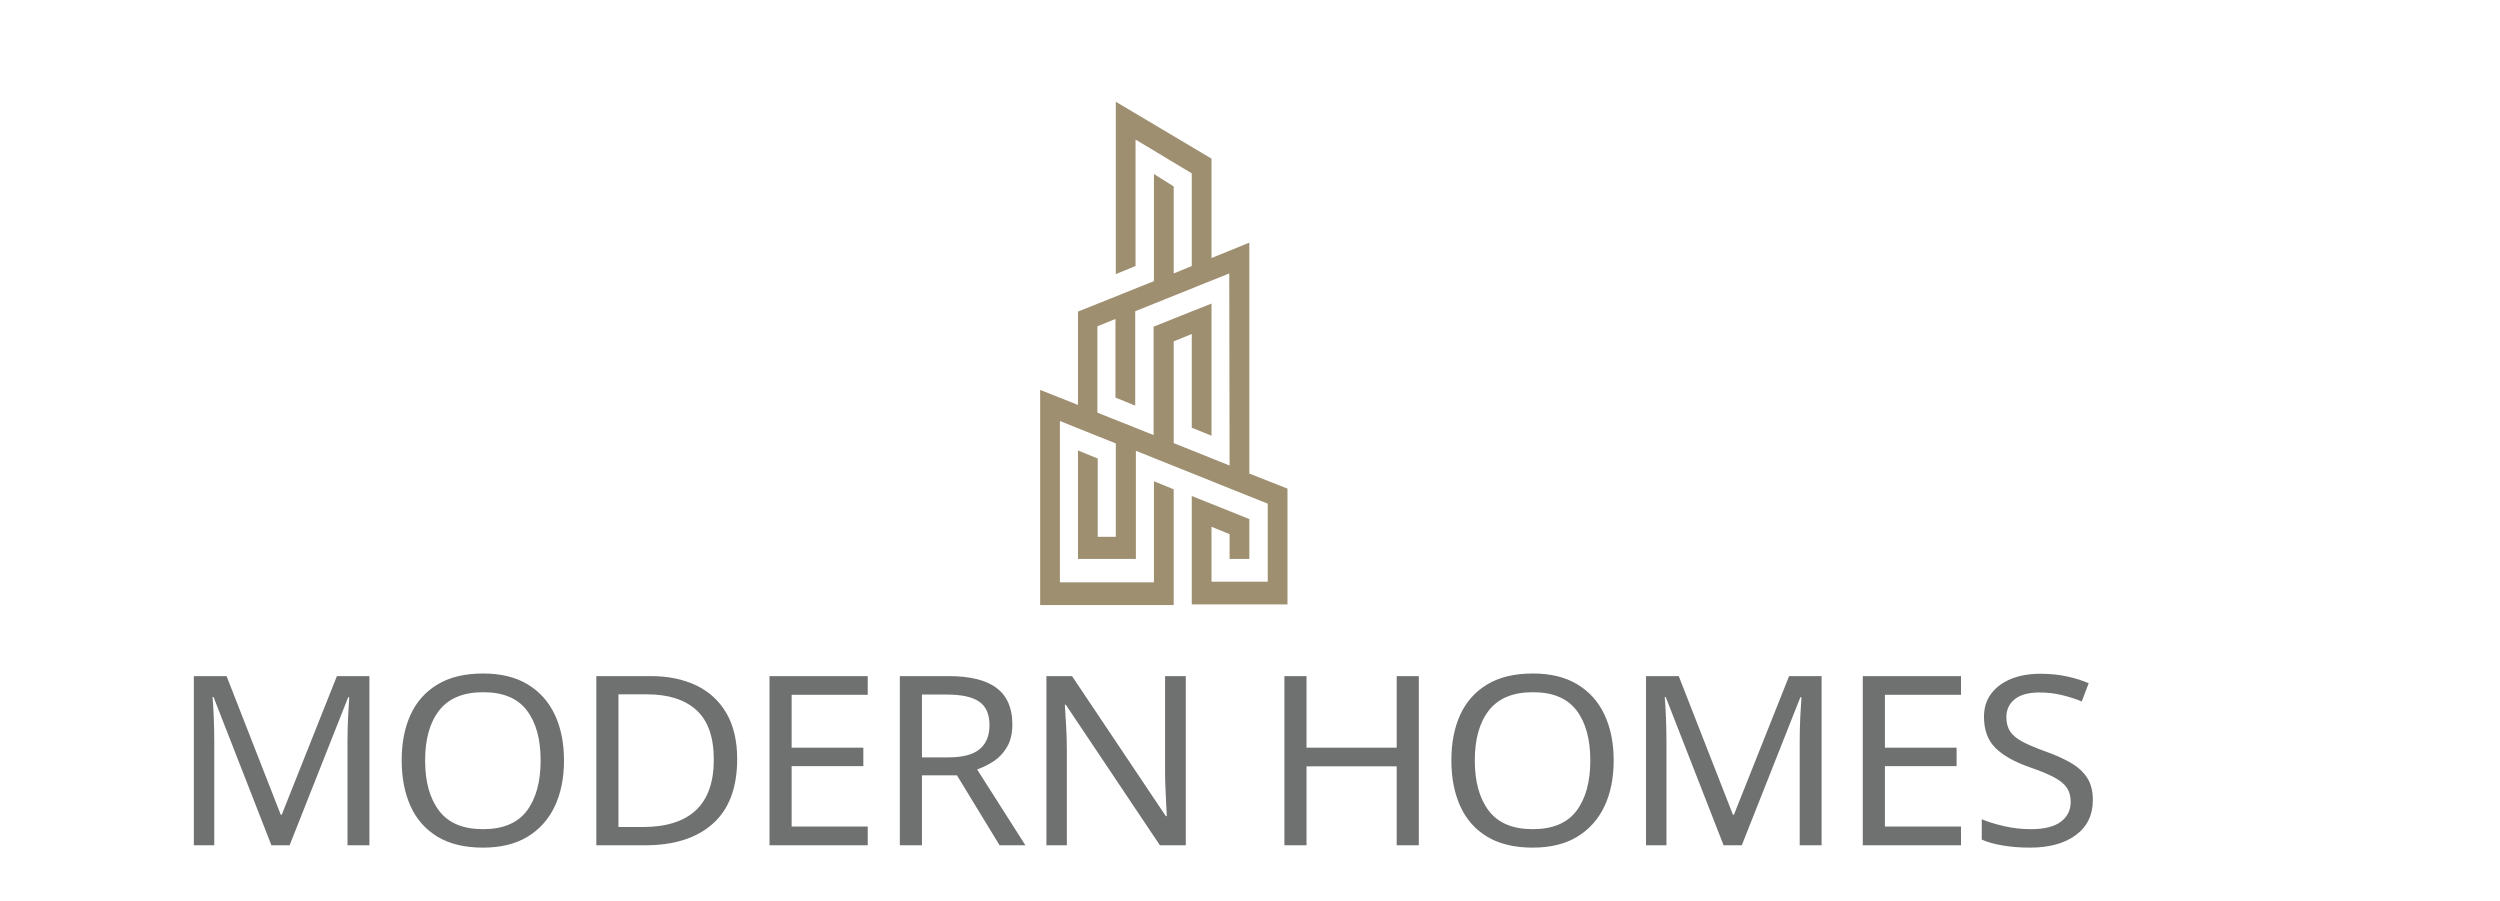
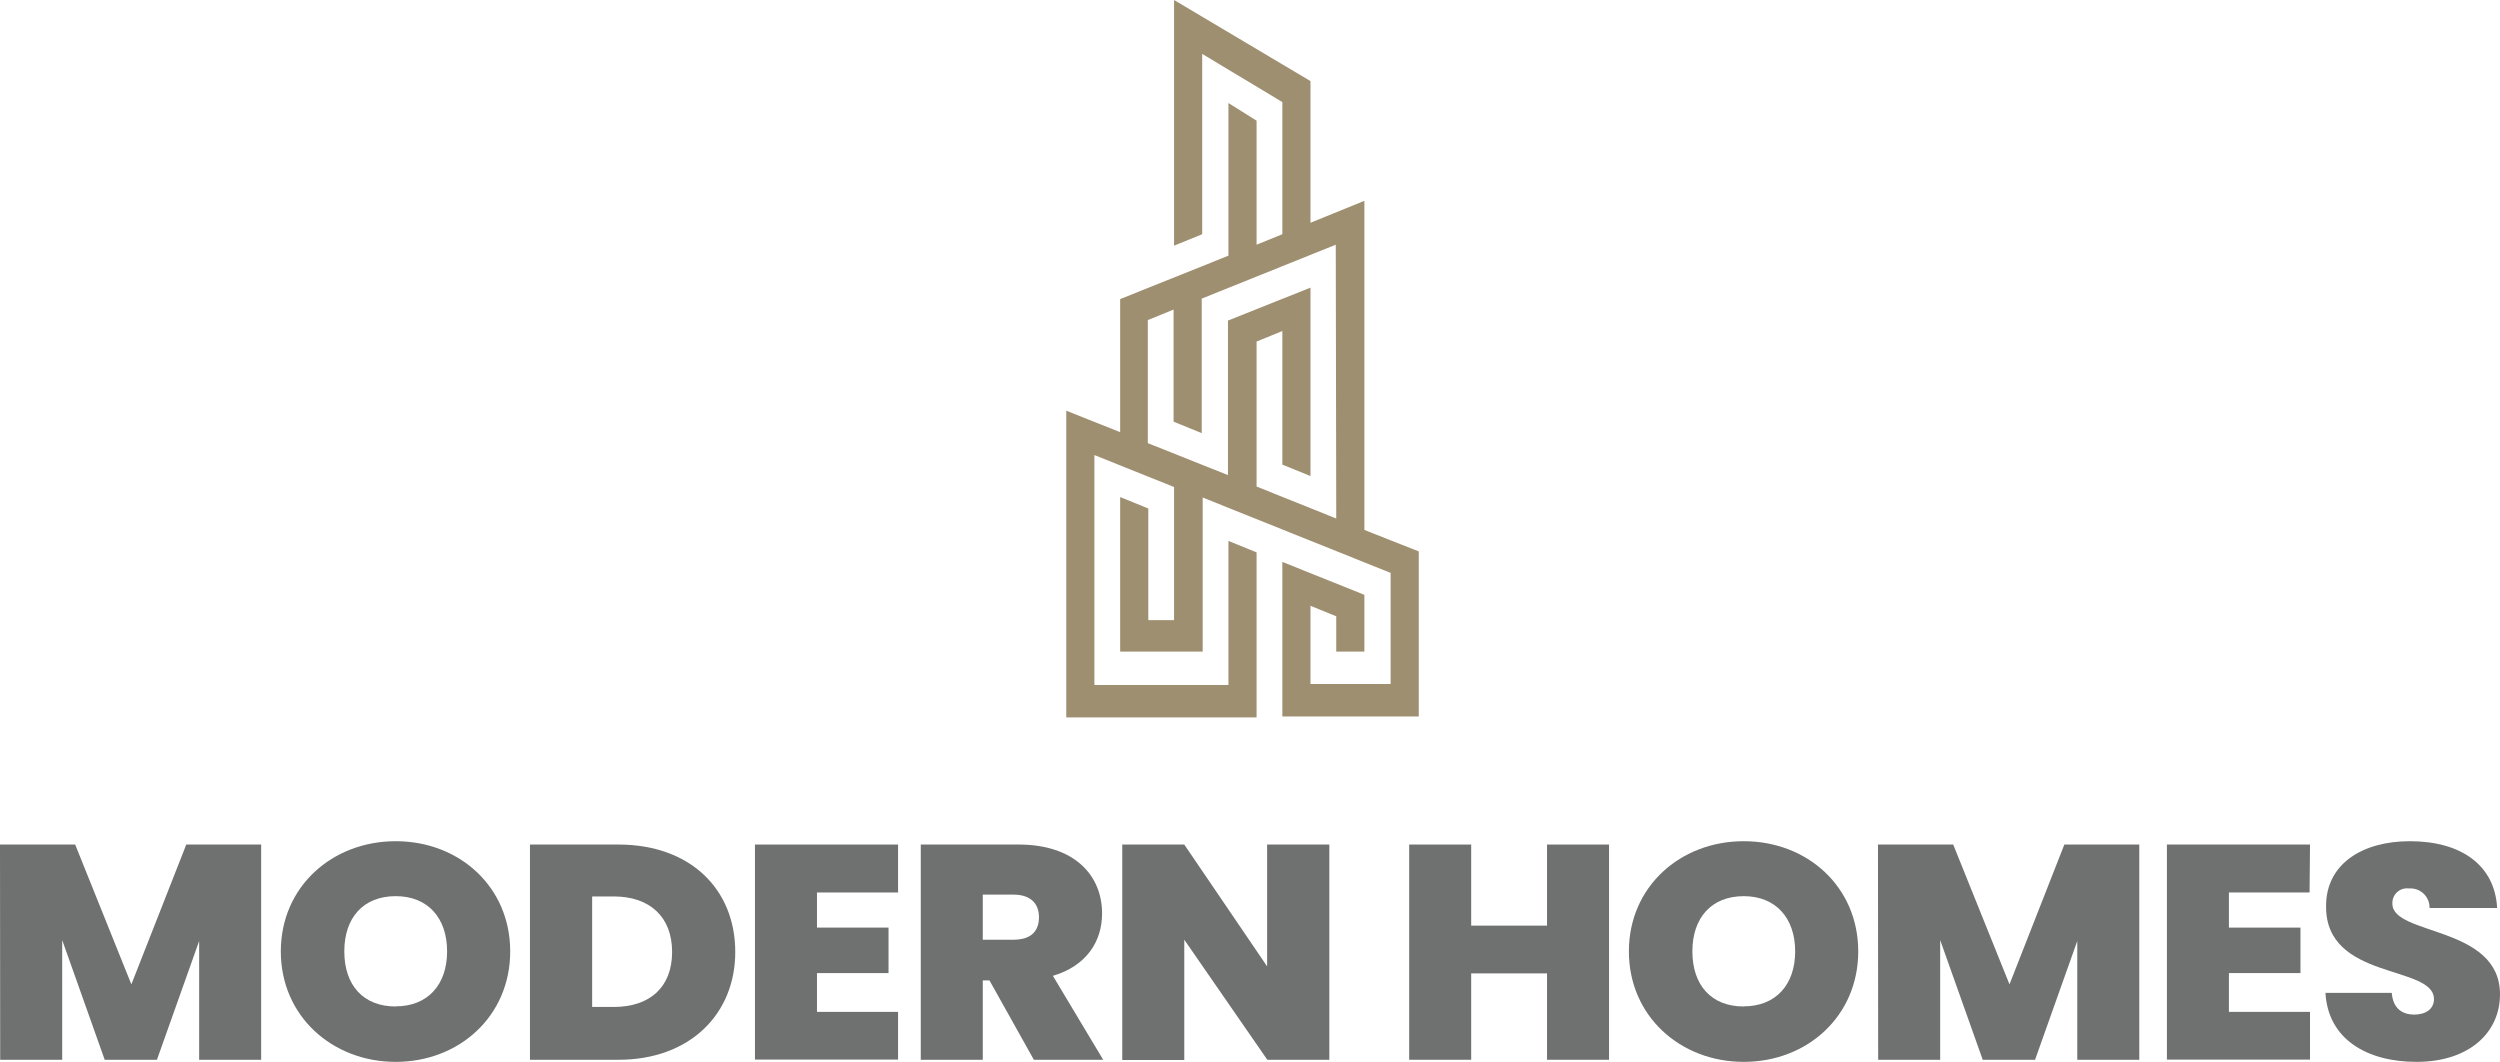
- <svg xmlns="http://www.w3.org/2000/svg" version="1.1" id="graphics" x="0px" y="0px" viewBox="0 0 747 269.1" style="enable-background:new 0 0 747 269.1;" xml:space="preserve">
-   <style type="text/css">
- 	.st0{fill:#9E8F70;}
- 	.st1{fill:#6F7070;}
- 	.st2{font-family:'Poppins-ExtraBold';}
- 	.st3{font-size:70.792px;}
- 	.st4{letter-spacing:-1.9;}
- </style>
-   <path class="st0" d="M373.3,141.5v-69L362,77.1V47.4l-28.6-17v51.5l5.9-2.4V41.7l16.8,10.1v27.7l-5.4,2.2v-26l-5.9-3.7V84l-22.7,9.1  V121l-11.3-4.5v64.3h39.9v-34.6l-5.9-2.4v30.2h-28.1v-48.2l16.7,6.7v27.9H328V137l-5.9-2.4V167h17.3v-32.3l39.4,15.8v23.3H362v-16.4  l5.4,2.2v7.4h5.9v-11.9l-17.2-6.9v32.4h28.6v-34.6L373.3,141.5z M367.4,139.1l-16.7-6.7v-30.4l5.4-2.2v28l5.9,2.4V90.7l-17.3,6.9  v32.4l-16.8-6.7V97.5l5.4-2.2v23.5l5.9,2.4V93l28.1-11.3L367.4,139.1z" />
-   <text transform="matrix(1.0395 0 0 1 50.771 252.5674)" class="st1 st2 st3 st4">MODERN HOMES</text>
+ <svg xmlns="http://www.w3.org/2000/svg" id="graphics" viewBox="0 0 524.1 222.61">
+   <path d="M289.76,111.1v-69l-11.3,4.6V17L249.86,0V51.5l5.9-2.4V11.3l16.8,10.1V49.1l-5.4,2.2v-26l-5.9-3.7v32l-22.7,9.1V90.6l-11.3-4.5v64.3h39.9V115.8l-5.9-2.4v30.2h-28.1V95.4l16.7,6.7V130h-5.4V106.6l-5.9-2.4v32.4h17.3V104.3l39.4,15.8v23.3h-16.8V127l5.4,2.2v7.4h5.9V124.7l-17.2-6.9v32.4h28.6V115.6Zm-5.9-2.4-16.7-6.7V71.6l5.4-2.2v28l5.9,2.4V60.3l-17.3,6.9V99.6l-16.8-6.7V67.1l5.4-2.2V88.4l5.9,2.4V62.6l28.1-11.3Z" transform="translate(-3.73)" fill="#9e8f70" />
+   <g style="isolation:isolate">
+     <path d="M3.73,177.05H19.49l11.78,29.31,11.51-29.31h15.7v45.12h-13v-24.9l-8.85,24.9H25.68l-8.91-25.09v25.09h-13Z" transform="translate(-3.73)" fill="#6f7070" />
+     <path d="M86.69,222.61c-13.31,0-24.09-9.59-24.09-23.16s10.78-23.1,24.09-23.1,24,9.53,24,23.1S100,222.61,86.69,222.61Zm0-11.64c6.72,0,10.77-4.54,10.77-11.52s-4-11.58-10.77-11.58-10.78,4.48-10.78,11.58S79.9,211,86.69,211Z" transform="translate(-3.73)" fill="#6f7070" />
+     <path d="M157.87,199.58c0,13-9.51,22.59-24.48,22.59H114.83V177.05h18.56C148.36,177.05,157.87,186.33,157.87,199.58ZM132.39,211.1c7.52,0,12.24-4.1,12.24-11.52s-4.72-11.65-12.24-11.65h-4.52V211.1Z" transform="translate(-3.73)" fill="#6f7070" />
+     <path d="M192,187.1H175v7.36h15V204H175v8.13h17v10H162V177.05h30Z" transform="translate(-3.73)" fill="#6f7070" />
+     <path d="M217.28,177.05c11.64,0,17.49,6.4,17.49,14.46,0,5.89-3.32,11-10.31,13.06L235,222.17H220.47l-9.31-16.64h-1.4v16.64h-13V177.05Zm-1.07,10.5h-6.45V197h6.45c3.53,0,5.33-1.66,5.33-4.73C221.54,189.4,219.74,187.55,216.21,187.55Z" transform="translate(-3.73)" fill="#6f7070" />
+     <path d="M282.41,177.05v45.12h-13L252,197v25.22H239V177.05h13l17.37,25.54V177.05Z" transform="translate(-3.73)" fill="#6f7070" />
+     <path d="M328.05,204.06h-15.9v18.11h-13V177.05h13v17h15.9v-17h13v45.12h-13Z" transform="translate(-3.73)" fill="#6f7070" />
+     <path d="M369.29,222.61c-13.3,0-24.08-9.59-24.08-23.16s10.78-23.1,24.08-23.1,24,9.53,24,23.1S382.6,222.61,369.29,222.61Zm0-11.64c6.72,0,10.78-4.54,10.78-11.52s-4.06-11.58-10.78-11.58-10.77,4.48-10.77,11.58S362.51,211,369.29,211Z" transform="translate(-3.73)" fill="#6f7070" />
+     <path d="M397.43,177.05H413.2L425,206.36l11.5-29.31h15.71v45.12h-13v-24.9l-8.85,24.9H419.39l-8.92-25.09v25.09h-13Z" transform="translate(-3.73)" fill="#6f7070" />
+     <path d="M487.91,187.1H471v7.36h15V204H471v8.13h17v10h-30V177.05h30Z" transform="translate(-3.73)" fill="#6f7070" />
+     <path d="M510.33,222.61c-10.44,0-18.56-4.79-19.09-14.46h13.9c.27,3.39,2.33,4.55,4.72,4.55s4.13-1.16,4.13-3.27c-.07-7.23-22.82-3.84-22.62-19.52,0-8.83,7.65-13.56,17.56-13.56,10.78,0,17.83,5.05,18.3,14H513.06a4,4,0,0,0-4.33-4.09,3.06,3.06,0,0,0-3.46,3.2c0,6.72,22.56,4.54,22.56,19C527.83,216.41,521.44,222.61,510.33,222.61Z" transform="translate(-3.73)" fill="#6f7070" />
+   </g>
</svg>
